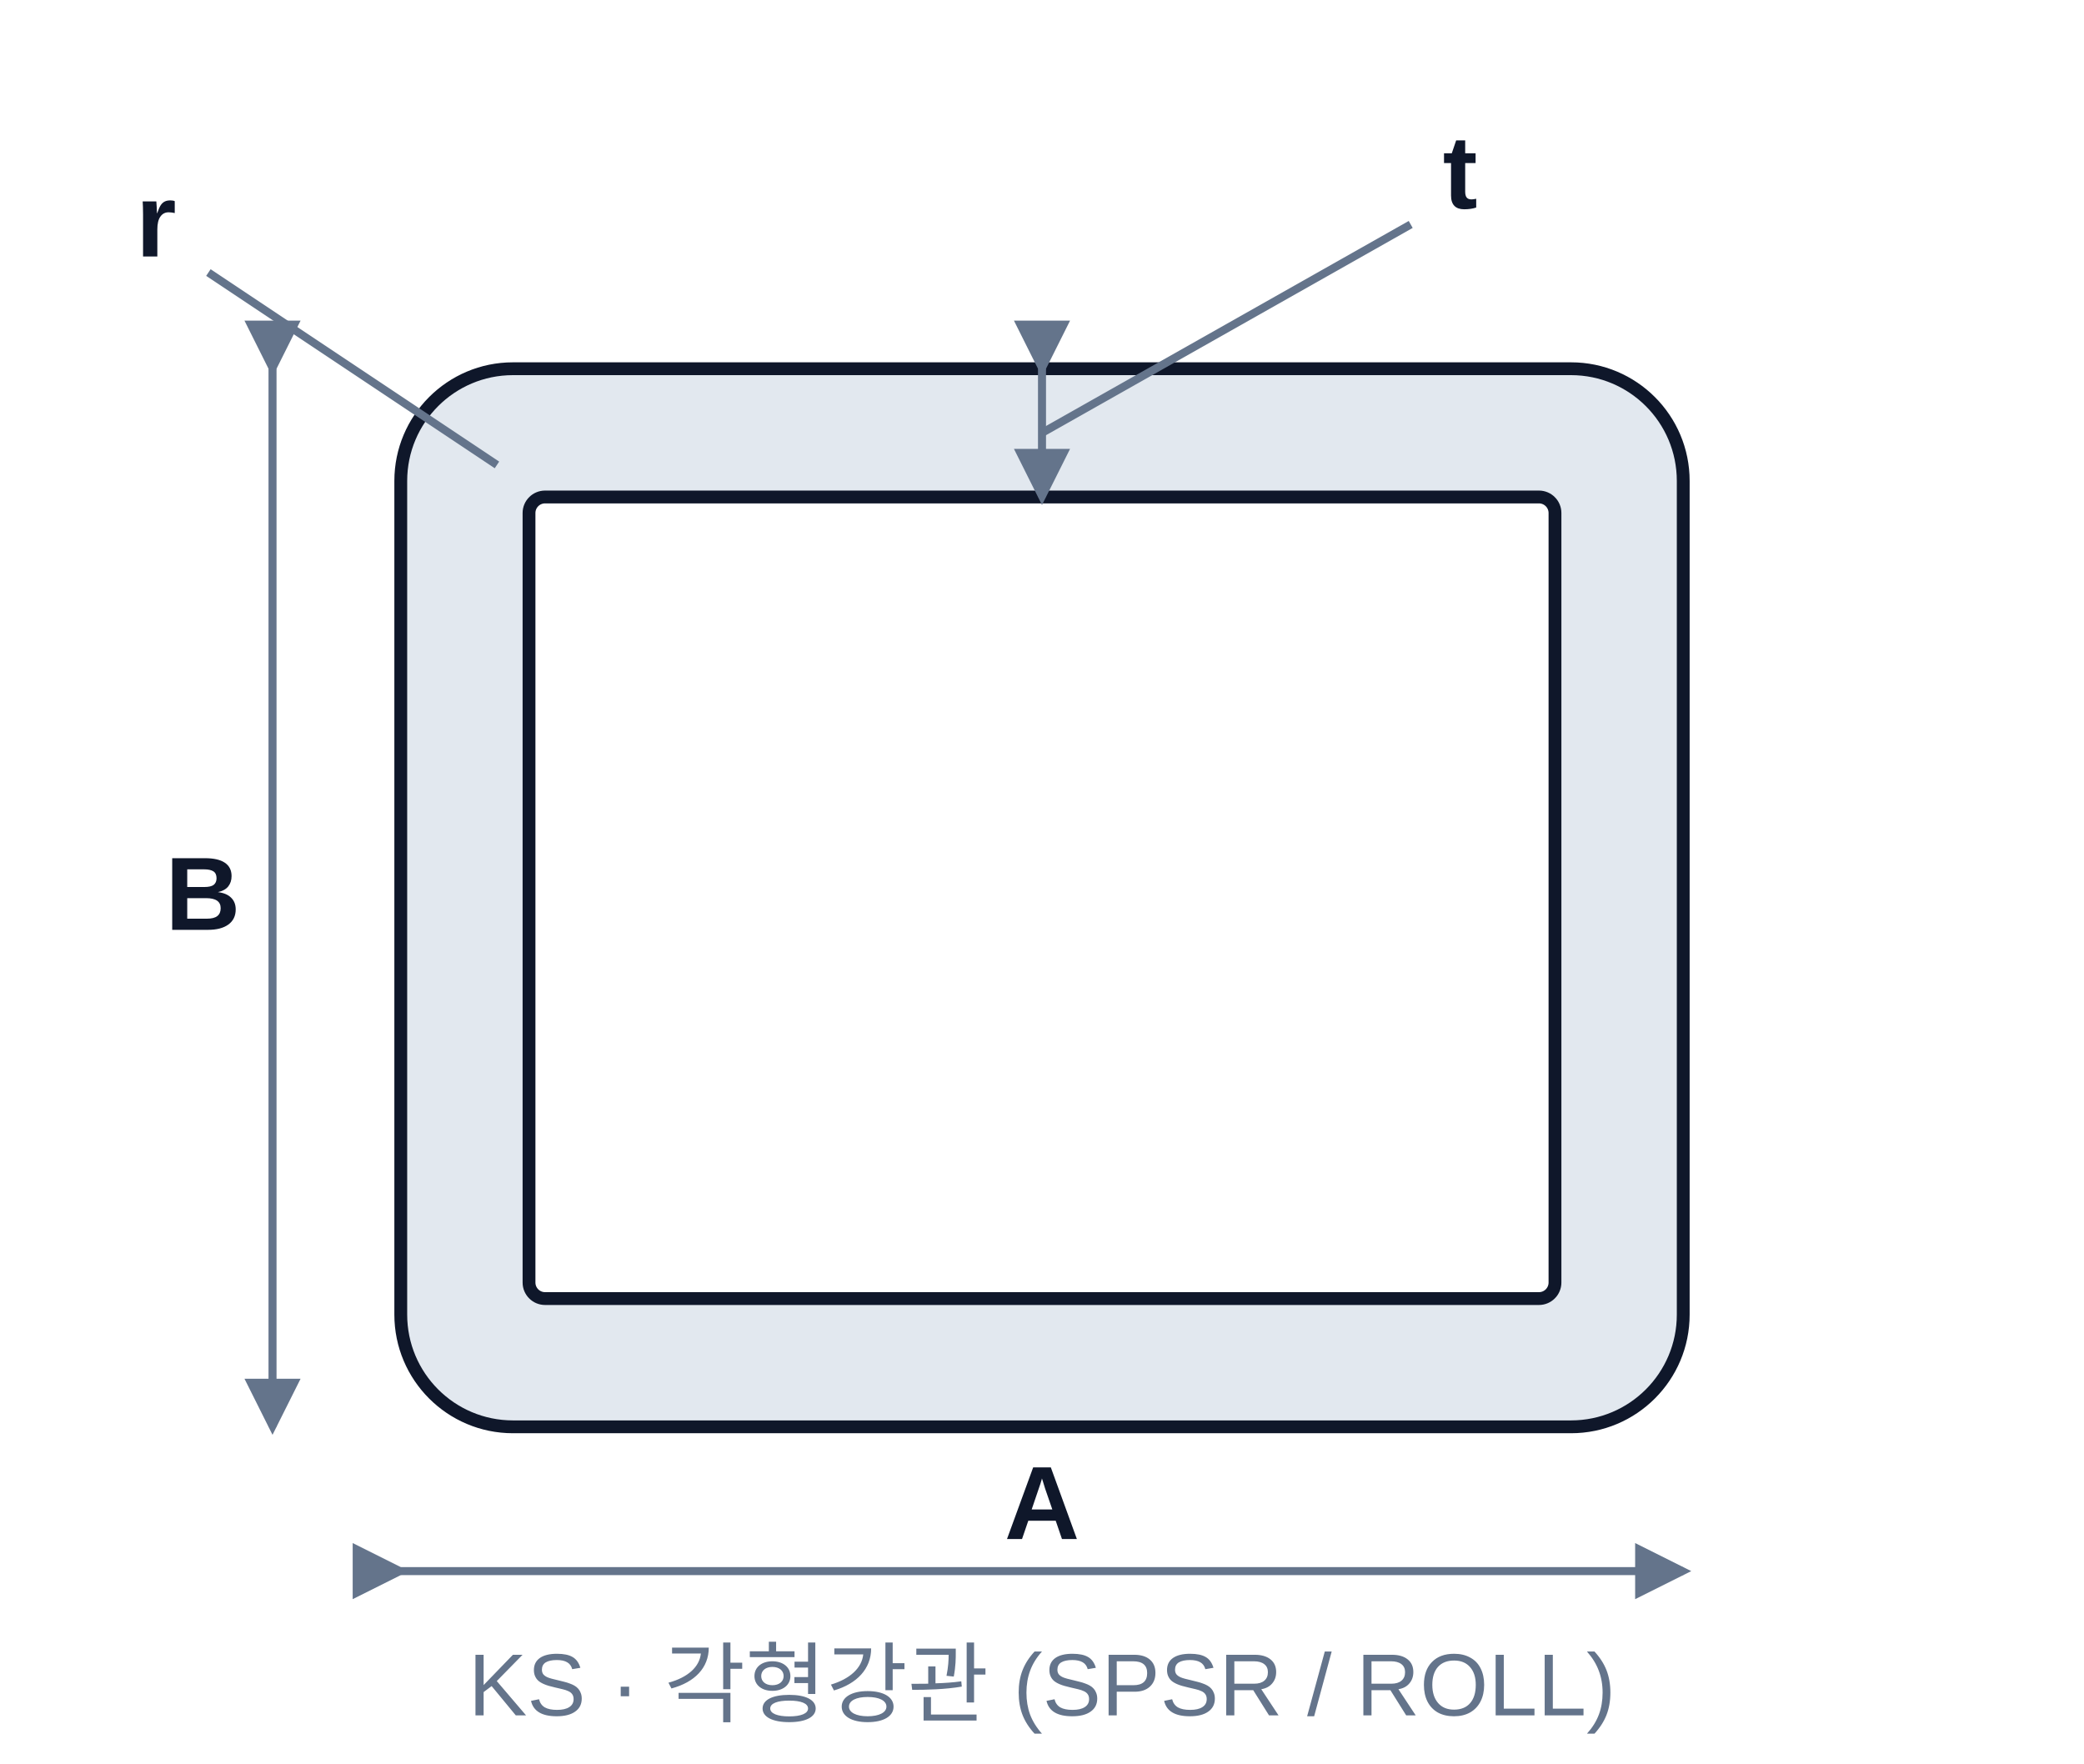
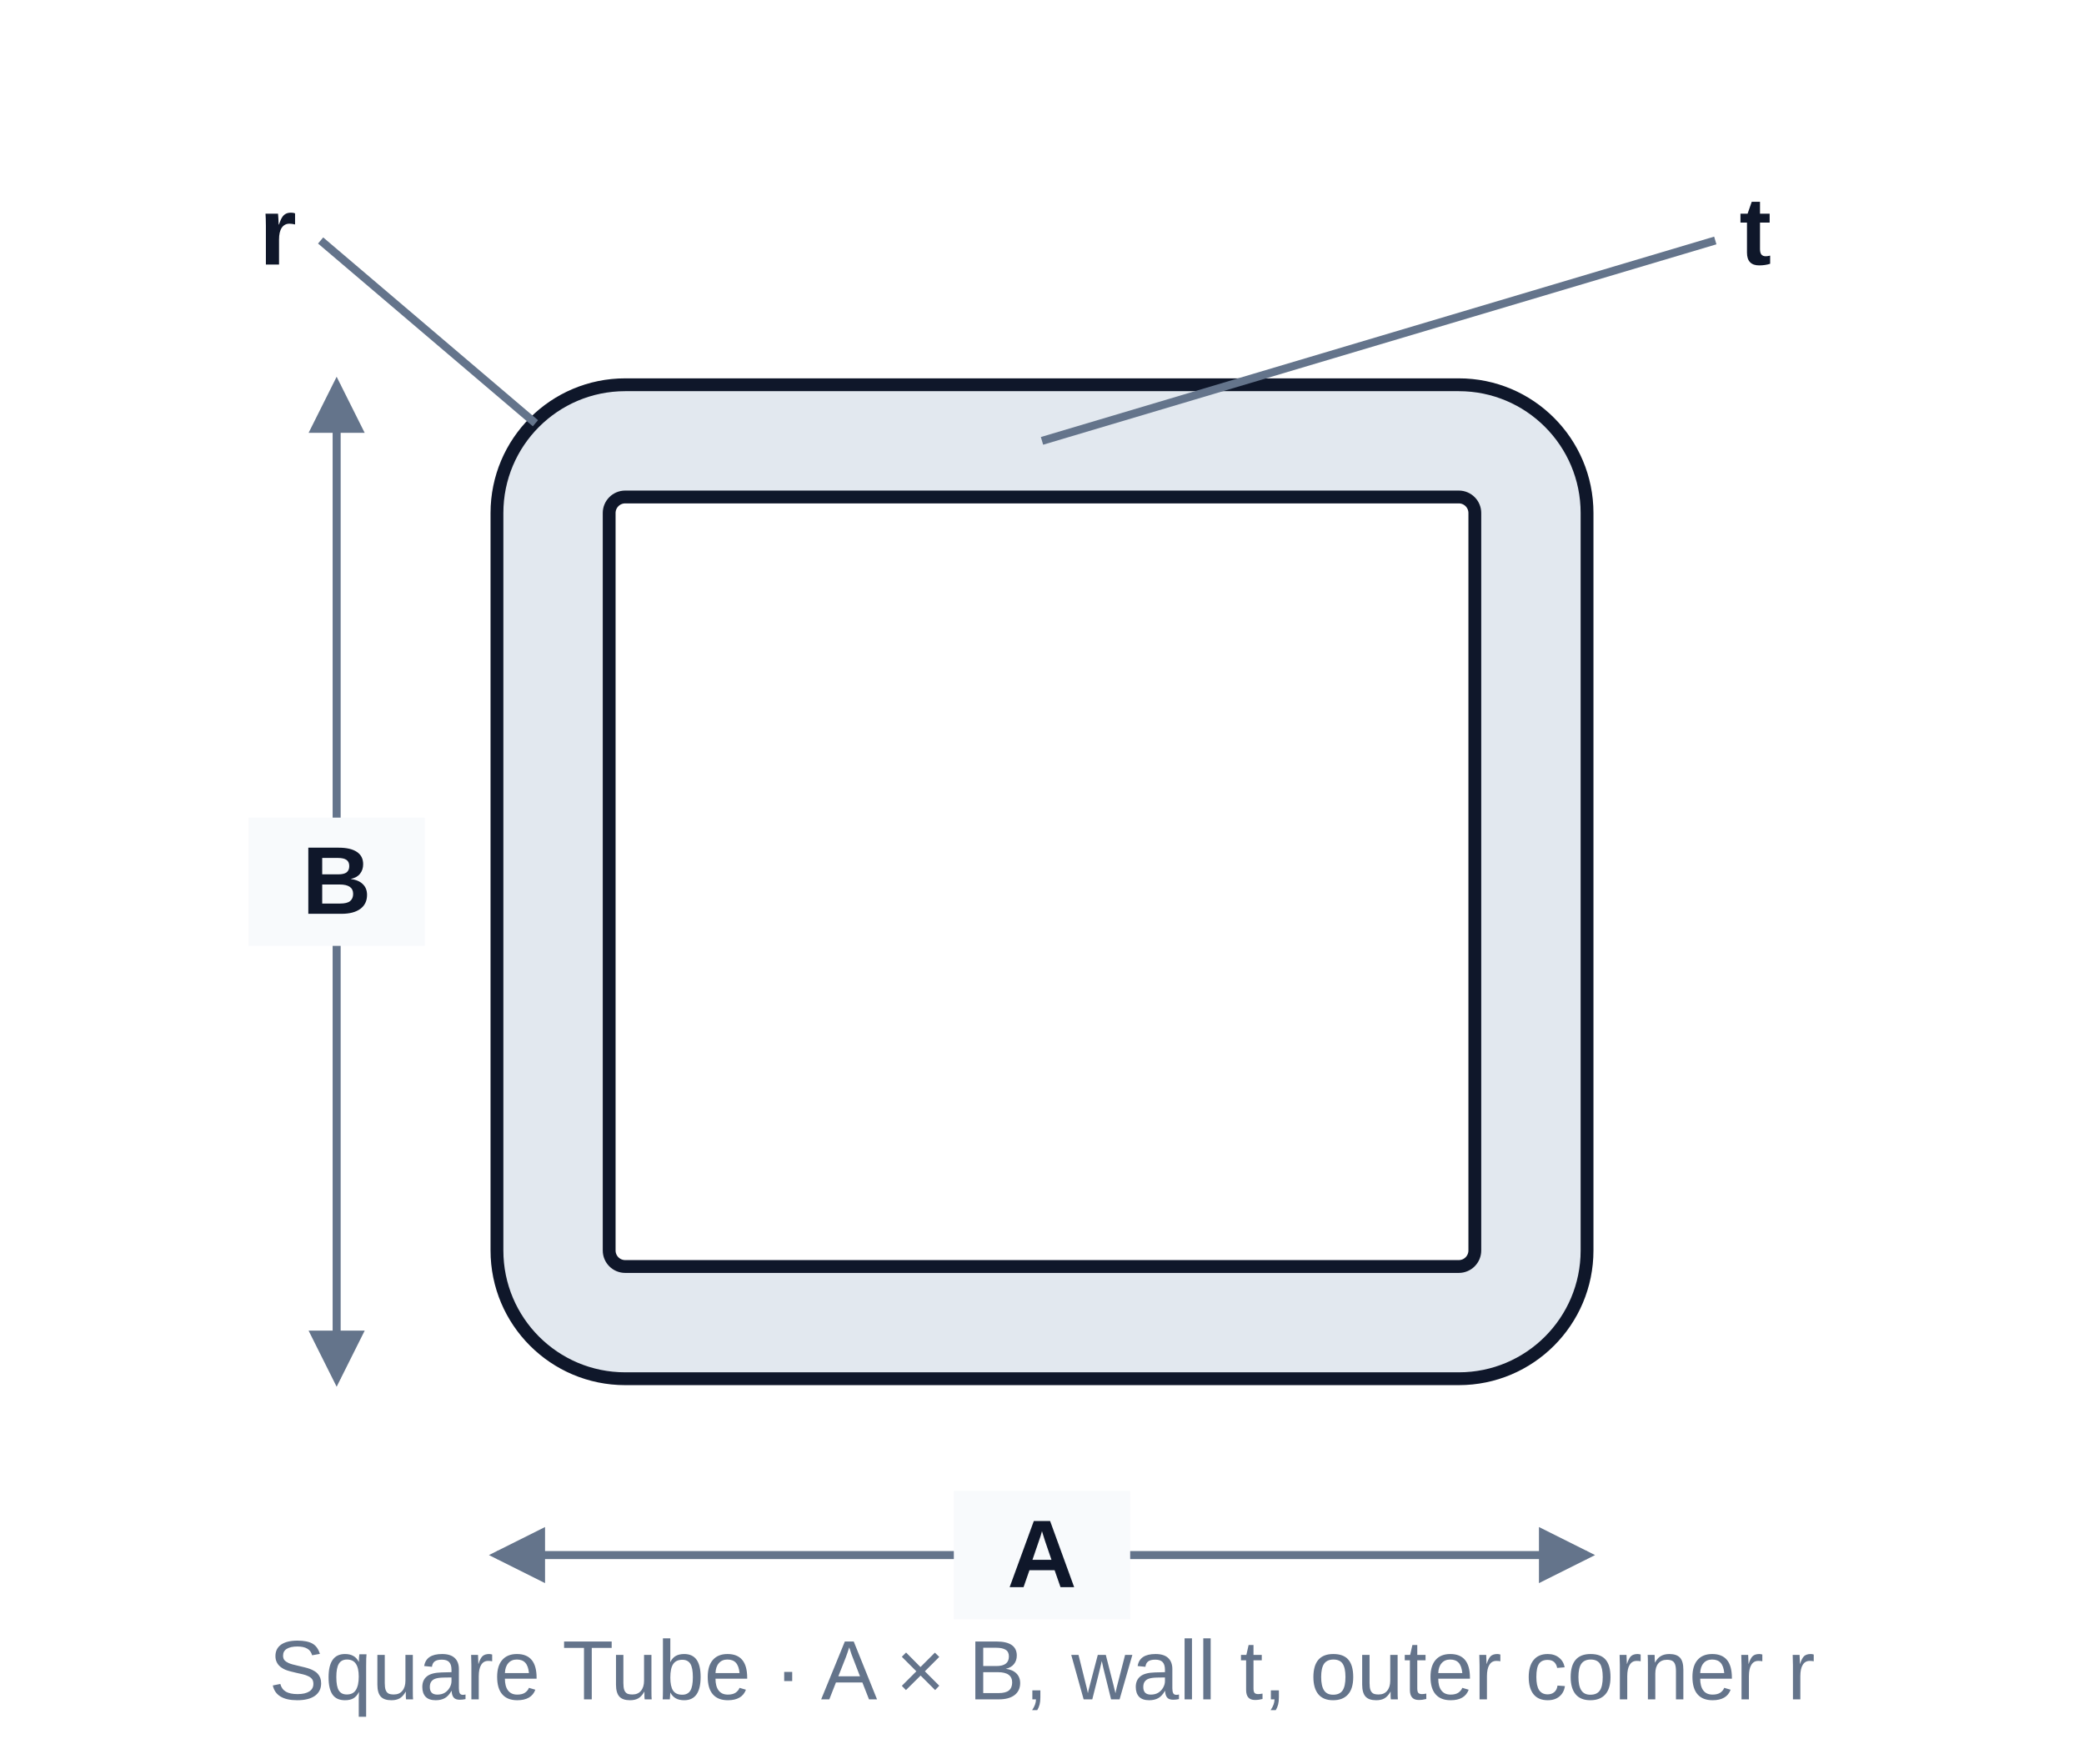
<svg xmlns="http://www.w3.org/2000/svg" viewBox="0 0 260 220" width="260" height="220">
  <defs>
-     <marker id="sa" markerWidth="7" markerHeight="7" refX="6" refY="3.5" orient="auto">
+     <marker id="a" markerWidth="7" markerHeight="7" refX="6" refY="3.5" orient="auto-start-reverse">
      <path d="M0,0 L7,3.5 L0,7 z" fill="#64748b" />
    </marker>
  </defs>
-   <path d="M64,46 h132 a14,14 0 0,1 14,14 v104 a14,14 0 0,1 -14,14 h-132            a14,14 0 0,1 -14,-14 v-104 a14,14 0 0,1 14,-14 z            M66,62 h128 v100 h-128 z" fill="#cbd5e1" fill-rule="evenodd" opacity=".55" />
-   <g fill="none" stroke="#0f172a" stroke-width="1.6">
-     <rect x="50" y="46" width="160" height="132" rx="14" />
-     <rect x="66" y="62" width="128" height="100" rx="2" />
-   </g>
-   <line x1="50" y1="196" x2="210" y2="196" stroke="#64748b" stroke-width="1" marker-start="url(#sa)" marker-end="url(#sa)" />
-   <text x="130" y="192" font-family="Arial" font-size="13" fill="#0f172a" text-anchor="middle" font-weight="700">A</text>
-   <line x1="34" y1="46" x2="34" y2="178" stroke="#64748b" stroke-width="1" marker-start="url(#sa)" marker-end="url(#sa)" />
-   <text x="30" y="116" font-family="Arial" font-size="13" fill="#0f172a" text-anchor="end" font-weight="700">B</text>
-   <line x1="130" y1="46" x2="130" y2="62" stroke="#64748b" stroke-width="1" marker-start="url(#sa)" marker-end="url(#sa)" />
-   <line x1="130" y1="54" x2="176" y2="28" stroke="#64748b" stroke-width="1" />
-   <text x="180" y="26" font-family="Arial" font-size="13" fill="#0f172a" font-weight="700">t</text>
-   <line x1="62" y1="58" x2="26" y2="34" stroke="#64748b" stroke-width="1" />
-   <text x="22" y="32" font-family="Arial" font-size="13" fill="#0f172a" text-anchor="end" font-weight="700">r</text>
-   <text x="130" y="214" font-family="Arial" font-size="11" fill="#64748b" text-anchor="middle">KS · 각형강관 (SPSR / ROLL)</text>
+   <path d="M78,48 H182 A16,16 0 0 1 198,64 V156 A16,16 0 0 1 182,172 H78 A16,16 0 0 1 62,156 V64 A16,16 0 0 1 78,48 Z M78,62 H182 A2,2 0 0 1 184,64 V156 A2,2 0 0 1 182,158 H78 A2,2 0 0 1 76,156 V64 A2,2 0 0 1 78,62 Z" fill="#cbd5e1" fill-rule="evenodd" opacity=".55" />
+   <path d="M78,48 H182 A16,16 0 0 1 198,64 V156 A16,16 0 0 1 182,172 H78 A16,16 0 0 1 62,156 V64 A16,16 0 0 1 78,48 Z M78,62 H182 A2,2 0 0 1 184,64 V156 A2,2 0 0 1 182,158 H78 A2,2 0 0 1 76,156 V64 A2,2 0 0 1 78,62 Z" fill="none" stroke="#0f172a" stroke-width="1.6" stroke-linejoin="round" fill-rule="evenodd" />
+   <line x1="62" y1="194" x2="198" y2="194" stroke="#64748b" stroke-width="1" marker-start="url(#a)" marker-end="url(#a)" />
+   <rect x="119" y="186" width="22" height="16" fill="#f8fafc" />
+   <text x="130" y="198" font-family="Arial" font-size="12" font-weight="700" fill="#0f172a" text-anchor="middle">A</text>
+   <line x1="42" y1="48" x2="42" y2="172" stroke="#64748b" stroke-width="1" marker-start="url(#a)" marker-end="url(#a)" />
+   <rect x="31" y="102" width="22" height="16" fill="#f8fafc" />
+   <text x="42" y="114" font-family="Arial" font-size="12" font-weight="700" fill="#0f172a" text-anchor="middle">B</text>
+   <line x1="130" y1="55" x2="214" y2="30" stroke="#64748b" stroke-width="1" />
+   <text x="217" y="33" font-family="Arial" font-size="12" font-weight="700" fill="#0f172a" text-anchor="start">t</text>
+   <line x1="66.8" y1="52.8" x2="40" y2="30" stroke="#64748b" stroke-width="1" />
+   <text x="37" y="33" font-family="Arial" font-size="12" font-weight="700" fill="#0f172a" text-anchor="end">r</text>
+   <text x="130" y="212" font-family="Arial" font-size="10.5" fill="#64748b" text-anchor="middle">Square Tube · A × B, wall t, outer corner r</text>
</svg>
